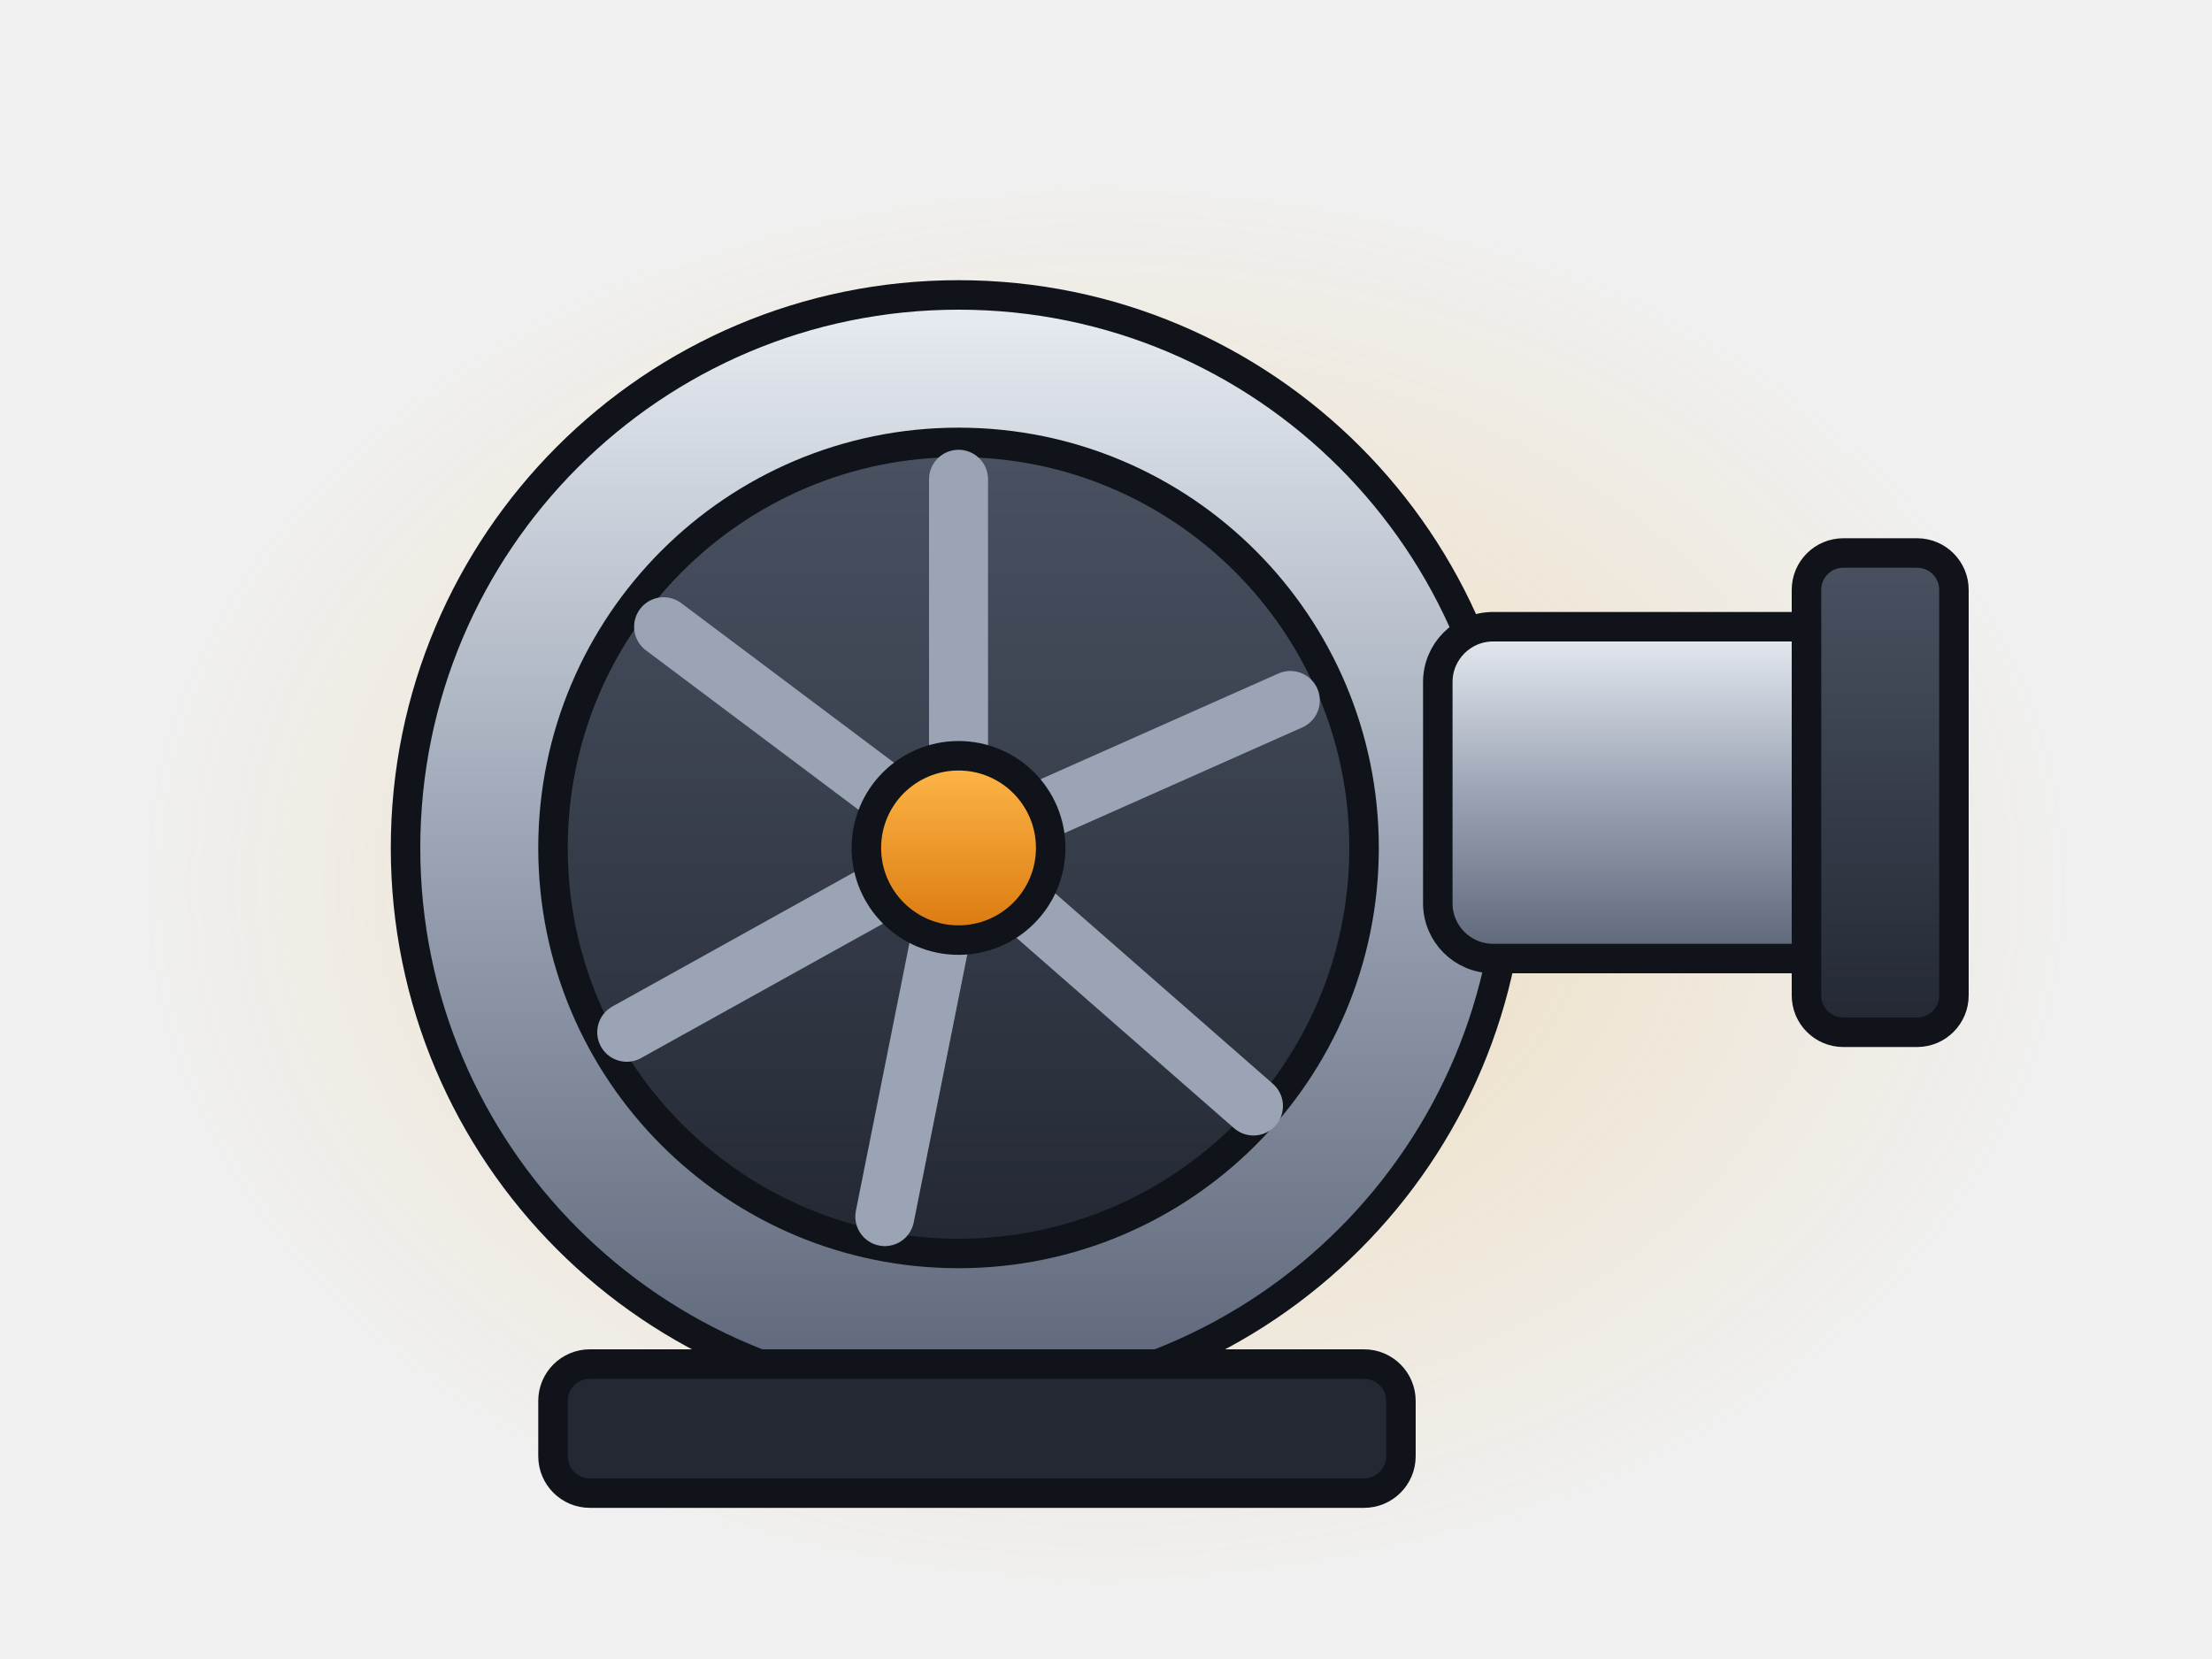
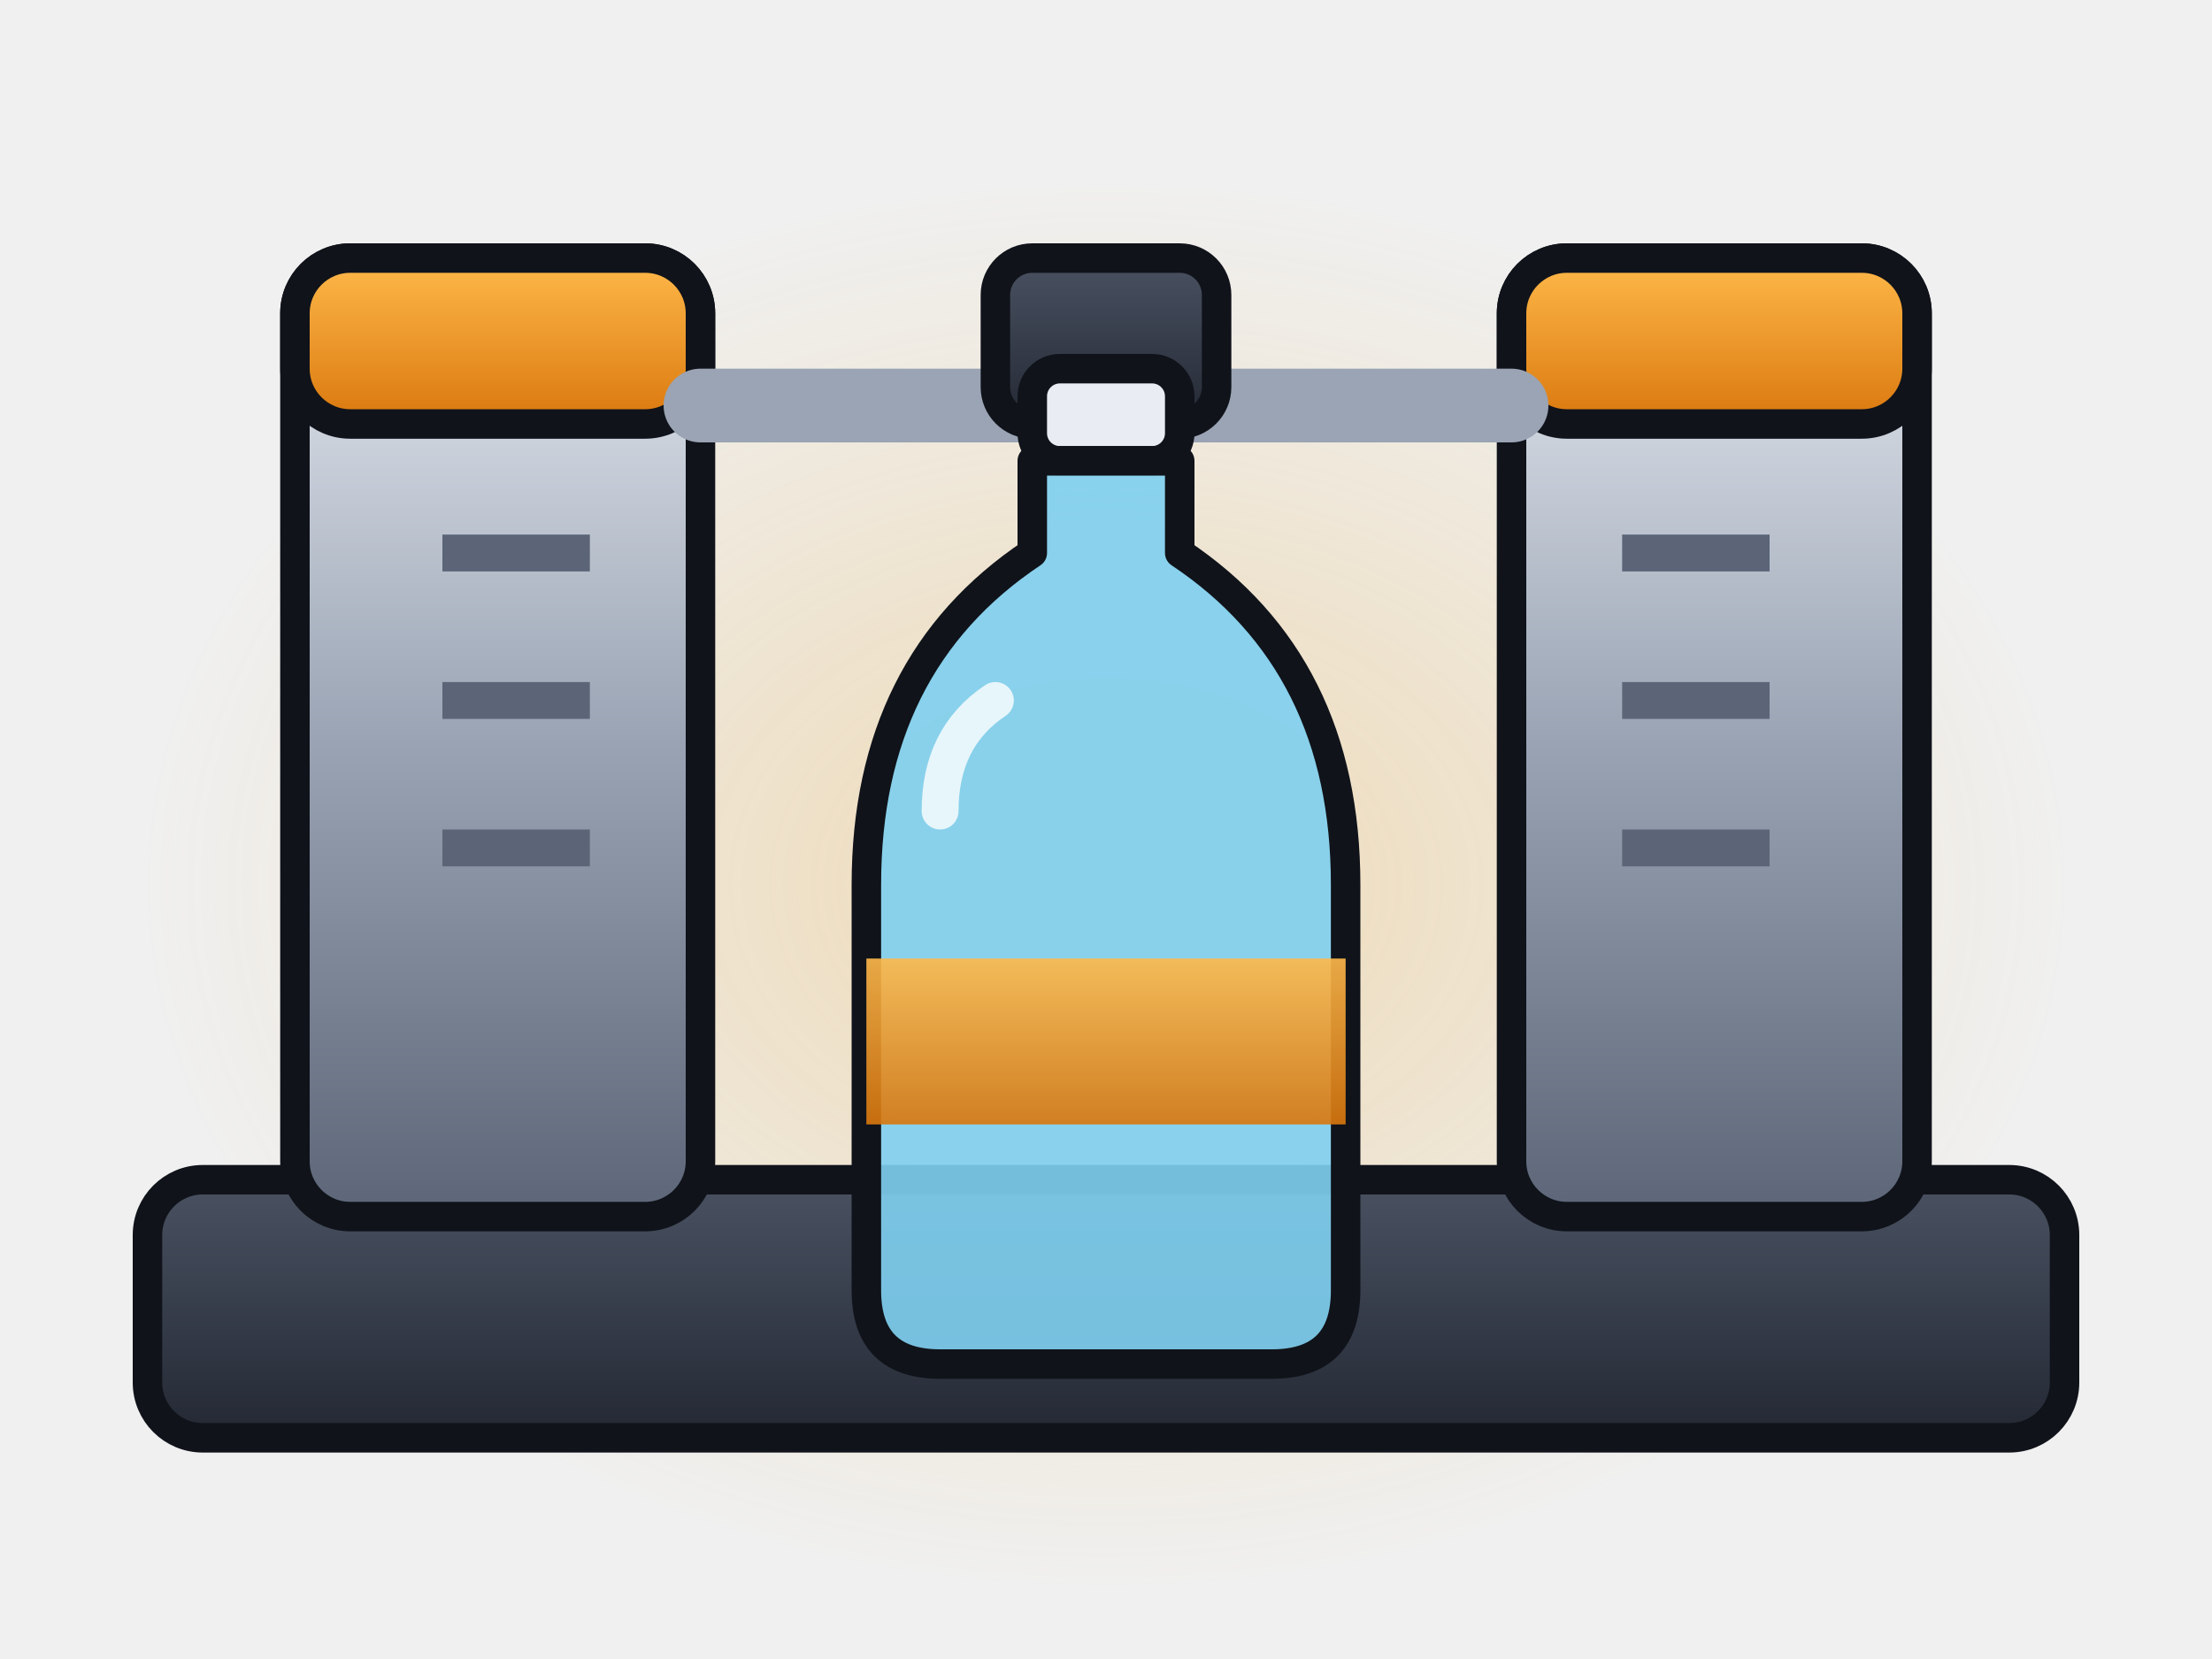
<svg xmlns="http://www.w3.org/2000/svg" viewBox="0 0 120 90">
  <defs>
    <linearGradient id="m" x1="0" y1="0" x2="0" y2="1">
      <stop offset="0" stop-color="#e9edf3" />
      <stop offset=".5" stop-color="#9aa4b4" />
      <stop offset="1" stop-color="#5b6577" />
    </linearGradient>
    <linearGradient id="d" x1="0" y1="0" x2="0" y2="1">
      <stop offset="0" stop-color="#4a5262" />
      <stop offset="1" stop-color="#232833" />
    </linearGradient>
    <linearGradient id="o" x1="0" y1="0" x2="0" y2="1">
      <stop offset="0" stop-color="#ffb94a" />
      <stop offset="1" stop-color="#d9770d" />
    </linearGradient>
    <linearGradient id="c" x1="0" y1="0" x2="0" y2="1">
      <stop offset="0" stop-color="#f0b57a" />
      <stop offset="1" stop-color="#a8581f" />
    </linearGradient>
    <radialGradient id="g" cx=".5" cy=".5" r=".5">
      <stop offset="0" stop-color="#e8a020" stop-opacity=".28" />
      <stop offset="1" stop-color="#e8a020" stop-opacity="0" />
    </radialGradient>
  </defs>
  <ellipse cx="60" cy="48" rx="52" ry="38" fill="url(#g)" />
-   <circle cx="52" cy="46" r="30" fill="url(#m)" stroke="#10131a" stroke-width="1.6" stroke-linejoin="round" stroke-linecap="round" />
-   <circle cx="52" cy="46" r="22" fill="url(#d)" stroke="#10131a" stroke-width="1.6" stroke-linejoin="round" stroke-linecap="round" />
-   <g stroke="#9aa4b4" stroke-width="3.2" stroke-linecap="round" fill="none">
-     <path d="M52 46 L52 26" />
-     <path d="M52 46 L70 38" />
-     <path d="M52 46 L68 60" />
-     <path d="M52 46 L48 66" />
-     <path d="M52 46 L34 56" />
-     <path d="M52 46 L36 34" />
+   <rect x="8" y="64" width="104" height="14" rx="3" fill="url(#d)" stroke="#10131a" stroke-width="1.6" stroke-linejoin="round" stroke-linecap="round" />
+   <rect x="16" y="14" width="22" height="52" rx="3" fill="url(#m)" stroke="#10131a" stroke-width="1.6" stroke-linejoin="round" stroke-linecap="round" />
+   <rect x="16" y="14" width="22" height="9" rx="3" fill="url(#o)" stroke="#10131a" stroke-width="1.6" stroke-linejoin="round" stroke-linecap="round" />
+   <path d="M24 30h8M24 38h8M24 46h8" stroke="#5b6577" stroke-width="2" />
+   <rect x="82" y="14" width="22" height="52" rx="3" fill="url(#m)" stroke="#10131a" stroke-width="1.6" stroke-linejoin="round" stroke-linecap="round" />
+   <rect x="82" y="14" width="22" height="9" rx="3" fill="url(#o)" stroke="#10131a" stroke-width="1.6" stroke-linejoin="round" stroke-linecap="round" />
+   <path d="M88 30h8M88 38h8M88 46h8" stroke="#5b6577" stroke-width="2" />
+   <path d="M38 22 H82" stroke="#9aa4b4" stroke-width="4" stroke-linecap="round" />
+   <rect x="54" y="14" width="12" height="9" rx="2" fill="url(#d)" stroke="#10131a" stroke-width="1.6" stroke-linejoin="round" stroke-linecap="round" />
+   <g transform="translate(60 20) scale(1.0)">
+     <rect x="-4" y="0" width="8" height="5" rx="1.5" fill="#e9edf3" stroke="#10131a" stroke-width="1.6" stroke-linejoin="round" stroke-linecap="round" />
+     <path d="M-4 5 L-4 10 Q-13 16 -13 28 V50 Q-13 54 -9 54 H9 Q13 54 13 50 V28 Q13 16 4 10 L4 5Z" fill="#7fd0f0" fill-opacity="0.9" stroke="#10131a" stroke-width="1.6" stroke-linejoin="round" stroke-linecap="round" />
+     <path d="M-9 24 Q-9 20 -6 18" fill="none" stroke="#fff" stroke-width="2" stroke-linecap="round" opacity=".8" />
+     <rect x="-13" y="32" width="26" height="9" fill="url(#o)" opacity=".9" />
  </g>
-   <circle cx="52" cy="46" r="5" fill="url(#o)" stroke="#10131a" stroke-width="1.6" stroke-linejoin="round" stroke-linecap="round" />
-   <rect x="78" y="34" width="26" height="18" rx="3" fill="url(#m)" stroke="#10131a" stroke-width="1.6" stroke-linejoin="round" stroke-linecap="round" />
-   <rect x="98" y="30" width="8" height="26" rx="2" fill="url(#d)" stroke="#10131a" stroke-width="1.6" stroke-linejoin="round" stroke-linecap="round" />
-   <rect x="30" y="74" width="46" height="7" rx="2" fill="#232833" stroke="#10131a" stroke-width="1.6" stroke-linejoin="round" stroke-linecap="round" />
</svg>
